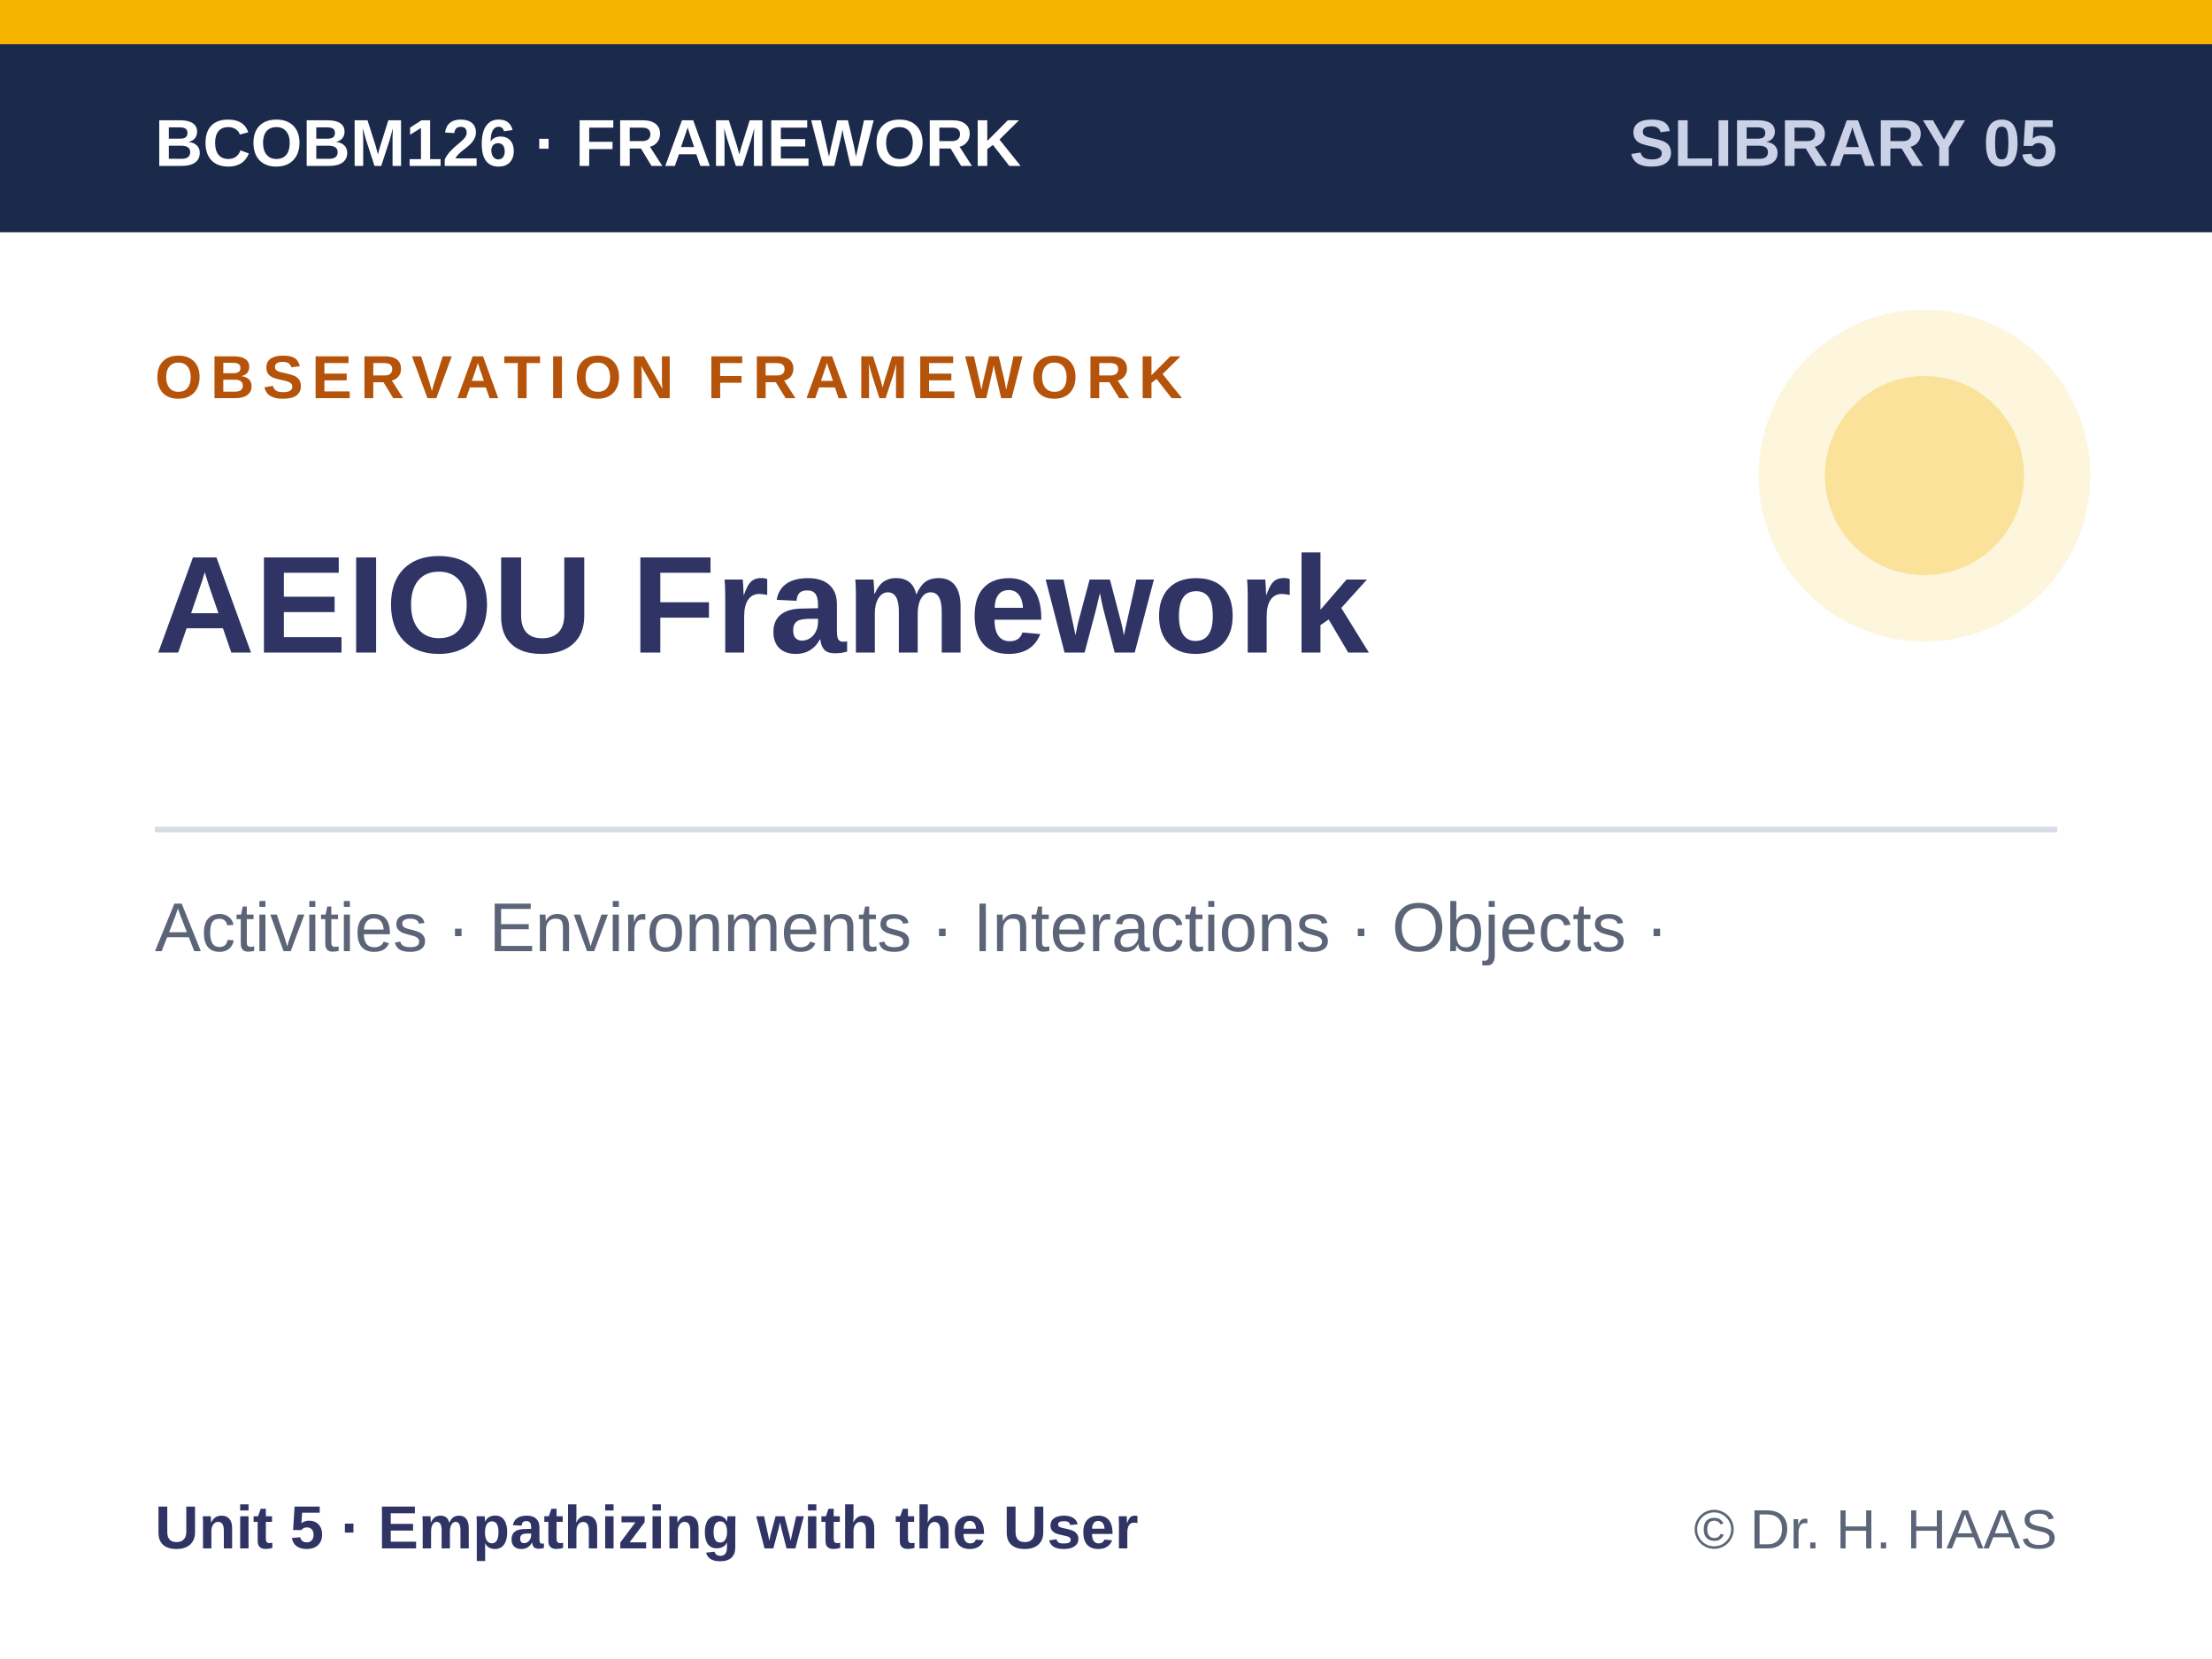
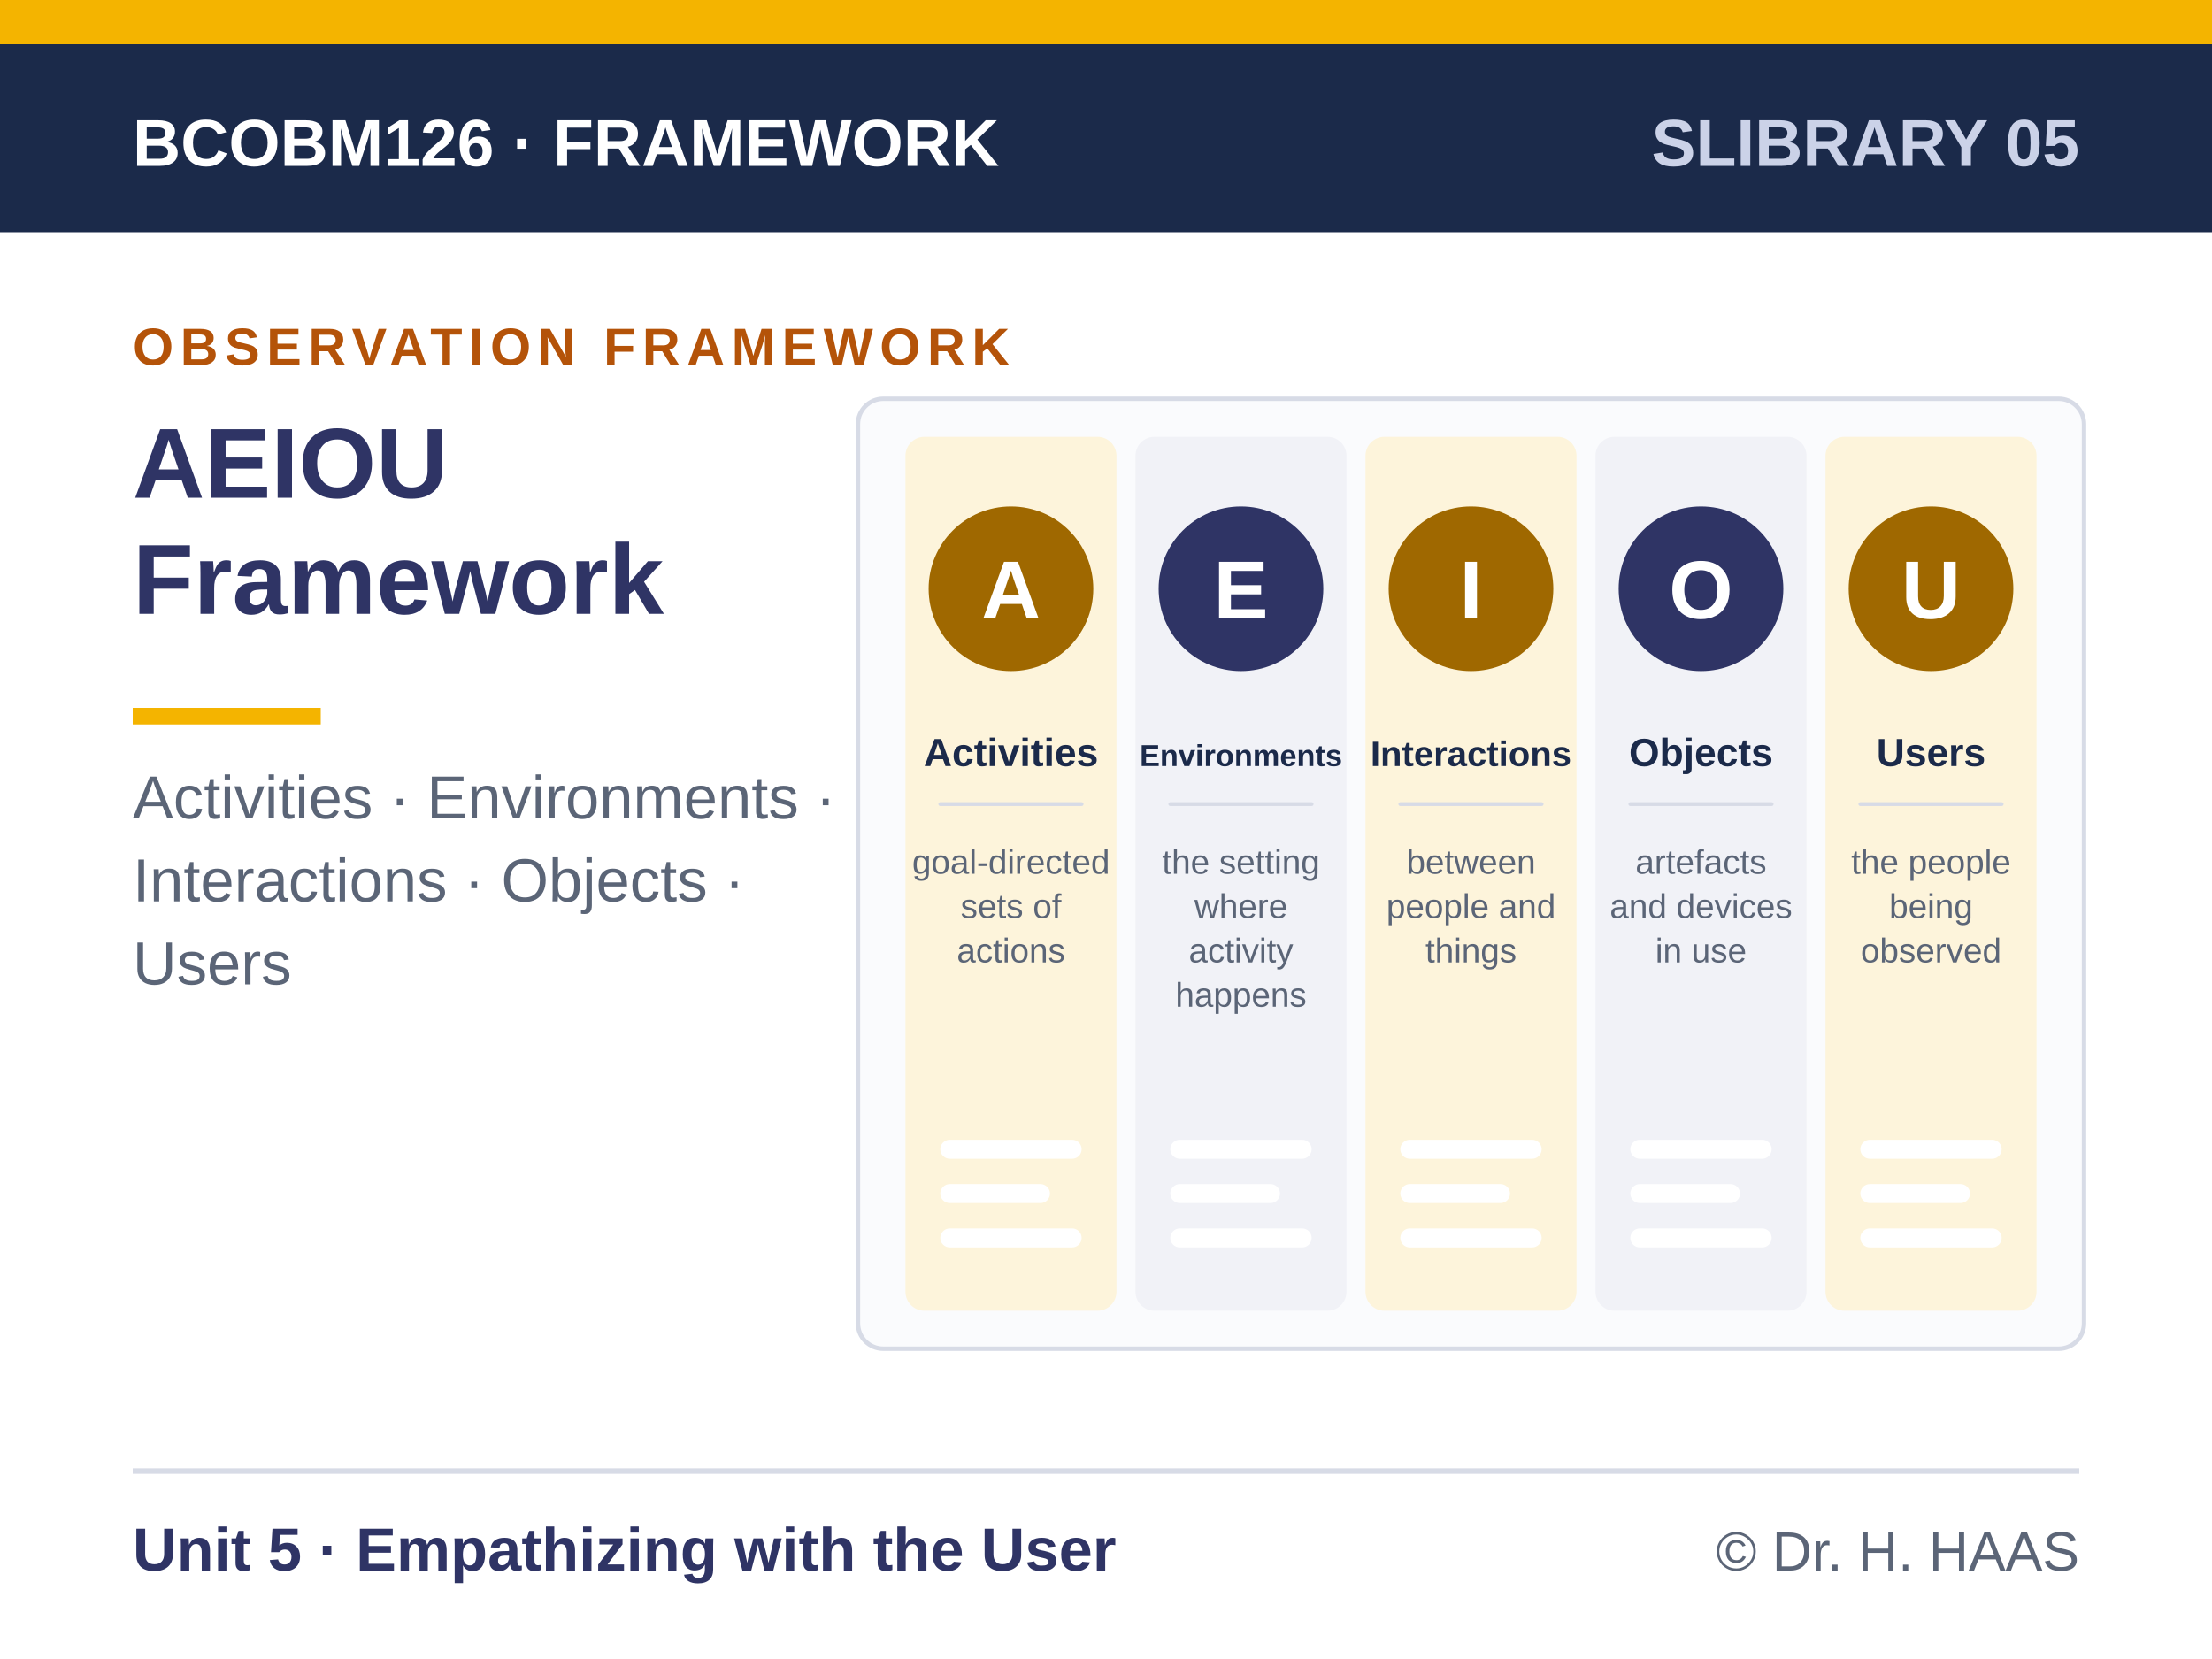
<svg xmlns="http://www.w3.org/2000/svg" viewBox="0 0 400 300" width="400" height="300" role="img" aria-label="AEIOU Framework framework thumbnail">
  <rect width="400" height="300" fill="#ffffff" />
  <rect width="400" height="8" fill="#f4b400" />
  <rect x="0" y="8" width="400" height="34" fill="#1B2A4A" />
-   <text x="28" y="30" font-family="Arial, Helvetica, sans-serif" font-size="12" font-weight="700" fill="#ffffff">BCOBM126 · FRAMEWORK</text>
-   <text x="372" y="30" text-anchor="end" font-family="Arial, Helvetica, sans-serif" font-size="12" font-weight="700" fill="#cbd2e8">SLIBRARY 05</text>
-   <circle cx="348" cy="86" r="30" fill="#f4b400" opacity="0.14" />
-   <circle cx="348" cy="86" r="18" fill="#f4b400" opacity="0.30" />
-   <text x="28" y="72" font-family="Arial, Helvetica, sans-serif" font-size="11" font-weight="700" letter-spacing="1.5" fill="#B45309">OBSERVATION FRAMEWORK</text>
-   <text x="28" y="118" font-family="Arial, Helvetica, sans-serif" font-size="25" font-weight="700" fill="#2F3465">
-     <tspan x="28" dy="0">AEIOU Framework</tspan>
-   </text>
-   <line x1="28" y1="150" x2="372" y2="150" stroke="#d7dbe6" stroke-width="1" />
-   <text x="28" y="172" font-family="Arial, Helvetica, sans-serif" font-size="12.5" fill="#5b6577">Activities · Environments · Interactions · Objects ·</text>
-   <text x="28" y="280" font-family="Arial, Helvetica, sans-serif" font-size="11" font-weight="700" fill="#2F3465">Unit 5 · Empathizing with the User</text>
-   <text x="372" y="280" text-anchor="end" font-family="Arial, Helvetica, sans-serif" font-size="10" fill="#5b6577">© Dr. H. HAAS</text>
+   <text x="24" y="30" font-family="Arial, Helvetica, sans-serif" font-size="12" font-weight="700" fill="#ffffff">BCOBM126 · FRAMEWORK</text>
+   <text x="376" y="30" text-anchor="end" font-family="Arial, Helvetica, sans-serif" font-size="12" font-weight="700" fill="#cbd2e8">SLIBRARY 05</text>
+   <text x="24" y="66" font-family="Arial, Helvetica, sans-serif" font-size="9.5" font-weight="700" letter-spacing="1.2" fill="#B45309">OBSERVATION FRAMEWORK</text>
+   <text x="24" y="90" font-family="Arial, Helvetica, sans-serif" font-size="18" font-weight="700" fill="#2F3465">AEIOU</text>
+   <text x="24" y="111" font-family="Arial, Helvetica, sans-serif" font-size="18" font-weight="700" fill="#2F3465">Framework</text>
+   <rect x="24" y="128" width="34" height="3" fill="#f4b400" />
+   <text x="24" y="148" font-family="Arial, Helvetica, sans-serif" font-size="11" fill="#5b6577">Activities · Environments ·</text>
+   <text x="24" y="163" font-family="Arial, Helvetica, sans-serif" font-size="11" fill="#5b6577">Interactions · Objects ·</text>
+   <text x="24" y="178" font-family="Arial, Helvetica, sans-serif" font-size="11" fill="#5b6577">Users</text>
+   <svg x="154.0" y="58.0" width="224.0" height="200.0" preserveAspectRatio="xMidYMid meet" version="1.1" viewBox="0 0 195.6 152">
+     <path transform="matrix(1,0,0,-1,1,151)" d="M4 0H189.6C191.811 0 193.6 1.789 193.6 4V146C193.6 148.211 191.811 150 189.6 150H4C1.789 150 0 148.211 0 146V4C0 1.789 1.789 0 4 0Z" fill="#fafbfd" fill-rule="evenodd" />
+     <path transform="matrix(1,0,0,-1,1,151)" stroke-width=".7" stroke-linecap="butt" stroke-miterlimit="10" stroke-linejoin="miter" fill="none" stroke="#d7dbe6" d="M4 0H189.6C191.811 0 193.6 1.789 193.6 4V146C193.6 148.211 191.811 150 189.6 150H4C1.789 150 0 148.211 0 146V4C0 1.789 1.789 0 4 0Z" />
+     <path transform="matrix(1,0,0,-1,1,151)" d="M10.5 6H37.82C39.478 6 40.82 7.342 40.82 9V141C40.82 142.658 39.478 144 37.82 144H10.5C8.842 144 7.5 142.658 7.5 141V9C7.5 7.342 8.842 6 10.5 6Z" fill="#fdf4db" fill-rule="evenodd" />
+     <path transform="matrix(1,0,0,-1,1,151)" d="M37.16 120C37.16 127.18 31.34 133 24.16 133 16.98 133 11.16 127.18 11.16 120 11.16 112.82 16.98 107 24.16 107 31.34 107 37.16 112.82 37.16 120" fill="#9f6800" fill-rule="evenodd" />
+     <text fill="#ffffff" xml:space="preserve" transform="matrix(1 0 -0 1 1 151)" font-size="13" font-family="Arial, Helvetica, sans-serif" font-weight="bold">
+       <tspan y="-115.32" x="19.467">A</tspan>
+     </text>
+     <text fill="#1b2a4a" xml:space="preserve" transform="matrix(1 0 -0 1 1 151)" font-size="6.2" font-family="Arial, Helvetica, sans-serif" font-weight="bold">
+       <tspan y="-92" x="10.377 14.854 18.301 20.366 22.089 25.536 27.26 29.325 31.048 34.495">Activities</tspan>
+     </text>
+     <path transform="matrix(1,0,0,-1,1,151)" stroke-width=".6" stroke-linecap="round" stroke-miterlimit="10" stroke-linejoin="miter" fill="none" stroke="#d7dbe6" d="M13 86H35.32" />
+     <text fill="#5b6577" xml:space="preserve" transform="matrix(1 0 -0 1 1 151)" font-size="5.4" font-family="Arial, Helvetica, sans-serif">
+       <tspan y="-75" x="8.554 11.556 14.559 17.561 18.76 20.558 23.561 24.759 26.558 29.56 32.26 33.761 36.764">goal-directed</tspan>
+     </text>
+     <text fill="#5b6577" xml:space="preserve" transform="matrix(1 0 -0 1 1 151)" font-size="5.4" font-family="Arial, Helvetica, sans-serif">
+       <tspan y="-68" x="16.206 18.906 21.908 23.409 26.109 27.611 30.613">sets of</tspan>
+     </text>
+     <text fill="#5b6577" xml:space="preserve" transform="matrix(1 0 -0 1 1 151)" font-size="5.4" font-family="Arial, Helvetica, sans-serif">
+       <tspan y="-61" x="15.606 18.609 21.309 22.81 24.009 27.011 30.014">actions</tspan>
+     </text>
+     <path transform="matrix(1,0,0,-1,1,151)" d="M14.5 16H33.82C34.649 16 35.32 16.671 35.32 17.5 35.32 18.329 34.649 19 33.82 19H14.5C13.671 19 13 18.329 13 17.5 13 16.671 13.671 16 14.5 16Z" fill="#ffffff" fill-rule="evenodd" />
+     <path transform="matrix(1,0,0,-1,1,151)" d="M14.5 23H28.82C29.649 23 30.32 23.671 30.32 24.5 30.32 25.329 29.649 26 28.82 26H14.5C13.671 26 13 25.329 13 24.5 13 23.671 13.671 23 14.5 23Z" fill="#ffffff" fill-rule="evenodd" />
+     <path transform="matrix(1,0,0,-1,1,151)" d="M14.5 30H33.82C34.649 30 35.32 30.671 35.32 31.5 35.32 32.329 34.649 33 33.82 33H14.5C13.671 33 13 32.329 13 31.5 13 30.671 13.671 30 14.5 30Z" fill="#ffffff" fill-rule="evenodd" />
+     <path transform="matrix(1,0,0,-1,1,151)" d="M46.82 6H74.14C75.798 6 77.14 7.342 77.14 9V141C77.14 142.658 75.798 144 74.14 144H46.82C45.162 144 43.82 142.658 43.82 141V9C43.82 7.342 45.162 6 46.82 6Z" fill="#f1f2f7" fill-rule="evenodd" />
+     <path transform="matrix(1,0,0,-1,1,151)" d="M73.48 120C73.48 127.18 67.66 133 60.48 133 53.3 133 47.48 127.18 47.48 120 47.48 112.82 53.3 107 60.48 107 67.66 107 73.48 112.82 73.48 120" fill="#2f3465" fill-rule="evenodd" />
+     <text fill="#ffffff" xml:space="preserve" transform="matrix(1 0 -0 1 1 151)" font-size="13" font-family="Arial, Helvetica, sans-serif" font-weight="bold">
+       <tspan y="-115.32" x="56.145">E</tspan>
+     </text>
+     <text fill="#1b2a4a" xml:space="preserve" transform="matrix(1 0 -0 1 1 151)" font-size="4.8" font-family="Arial, Helvetica, sans-serif" font-weight="bold">
+       <tspan y="-92" x="44.477 47.678 50.611 53.28 54.614 56.482 59.414 62.347 66.614 69.283 72.216 73.814">Environments</tspan>
+     </text>
+     <path transform="matrix(1,0,0,-1,1,151)" stroke-width=".6" stroke-linecap="round" stroke-miterlimit="10" stroke-linejoin="miter" fill="none" stroke="#d7dbe6" d="M49.32 86H71.64" />
+     <text fill="#5b6577" xml:space="preserve" transform="matrix(1 0 -0 1 1 151)" font-size="5.4" font-family="Arial, Helvetica, sans-serif">
+       <tspan y="-75" x="48.022 49.523 52.526 55.528 57.029 59.729 62.732 64.233 65.734 66.933 69.935">the setting</tspan>
+     </text>
+     <text fill="#5b6577" xml:space="preserve" transform="matrix(1 0 -0 1 1 151)" font-size="5.4" font-family="Arial, Helvetica, sans-serif">
+       <tspan y="-68" x="53.128 57.027 60.029 63.031 64.83">where</tspan>
+     </text>
+     <text fill="#5b6577" xml:space="preserve" transform="matrix(1 0 -0 1 1 151)" font-size="5.4" font-family="Arial, Helvetica, sans-serif">
+       <tspan y="-61" x="52.229 55.231 57.931 59.432 60.631 63.331 64.53 66.031">activity</tspan>
+     </text>
+     <text fill="#5b6577" xml:space="preserve" transform="matrix(1 0 -0 1 1 151)" font-size="5.4" font-family="Arial, Helvetica, sans-serif">
+       <tspan y="-54" x="50.123 53.125 56.128 59.13 62.132 65.135 68.137">happens</tspan>
+     </text>
+     <path transform="matrix(1,0,0,-1,1,151)" d="M50.82 16H70.14C70.969 16 71.64 16.671 71.64 17.5 71.64 18.329 70.969 19 70.14 19H50.82C49.991 19 49.32 18.329 49.32 17.5 49.32 16.671 49.991 16 50.82 16Z" fill="#ffffff" fill-rule="evenodd" />
+     <path transform="matrix(1,0,0,-1,1,151)" d="M50.82 23H65.14C65.969 23 66.64 23.671 66.64 24.5 66.64 25.329 65.969 26 65.14 26H50.82C49.991 26 49.32 25.329 49.32 24.5 49.32 23.671 49.991 23 50.82 23Z" fill="#ffffff" fill-rule="evenodd" />
+     <path transform="matrix(1,0,0,-1,1,151)" d="M50.82 30H70.14C70.969 30 71.64 30.671 71.64 31.5 71.64 32.329 70.969 33 70.14 33H50.82C49.991 33 49.32 32.329 49.32 31.5 49.32 30.671 49.991 30 50.82 30Z" fill="#ffffff" fill-rule="evenodd" />
+     <path transform="matrix(1,0,0,-1,1,151)" d="M83.14 6H110.46C112.118 6 113.46 7.342 113.46 9V141C113.46 142.658 112.118 144 110.46 144H83.14C81.482 144 80.14 142.658 80.14 141V9C80.14 7.342 81.482 6 83.14 6Z" fill="#fdf4db" fill-rule="evenodd" />
+     <path transform="matrix(1,0,0,-1,1,151)" d="M109.8 120C109.8 127.18 103.98 133 96.8 133 89.62 133 83.8 127.18 83.8 120 83.8 112.82 89.62 107 96.8 107 103.98 107 109.8 112.82 109.8 120" fill="#9f6800" fill-rule="evenodd" />
+     <text fill="#ffffff" xml:space="preserve" transform="matrix(1 0 -0 1 1 151)" font-size="13" font-family="Arial, Helvetica, sans-serif" font-weight="bold">
+       <tspan y="-115.32" x="94.993">I</tspan>
+     </text>
+     <text fill="#1b2a4a" xml:space="preserve" transform="matrix(1 0 -0 1 1 151)" font-size="5.6" font-family="Arial, Helvetica, sans-serif" font-weight="bold">
+       <tspan y="-92" x="80.93 82.486 85.908 87.773 90.886 93.065 96.178 99.292 101.157 102.714 106.135 109.557">Interactions</tspan>
+     </text>
+     <path transform="matrix(1,0,0,-1,1,151)" stroke-width=".6" stroke-linecap="round" stroke-miterlimit="10" stroke-linejoin="miter" fill="none" stroke="#d7dbe6" d="M85.64 86H107.96" />
+     <text fill="#5b6577" xml:space="preserve" transform="matrix(1 0 -0 1 1 151)" font-size="5.4" font-family="Arial, Helvetica, sans-serif">
+       <tspan y="-75" x="86.594 89.596 92.599 94.1 97.999 101.001 104.004">between</tspan>
+     </text>
+     <text fill="#5b6577" xml:space="preserve" transform="matrix(1 0 -0 1 1 151)" font-size="5.4" font-family="Arial, Helvetica, sans-serif">
+       <tspan y="-68" x="83.44 86.443 89.445 92.448 95.45 96.649 99.651 101.152 104.155 107.157">people and</tspan>
+     </text>
+     <text fill="#5b6577" xml:space="preserve" transform="matrix(1 0 -0 1 1 151)" font-size="5.4" font-family="Arial, Helvetica, sans-serif">
+       <tspan y="-61" x="89.596 91.098 94.1 95.299 98.301 101.304">things</tspan>
+     </text>
+     <path transform="matrix(1,0,0,-1,1,151)" d="M87.14 16H106.46C107.289 16 107.96 16.671 107.96 17.5 107.96 18.329 107.289 19 106.46 19H87.14C86.311 19 85.64 18.329 85.64 17.5 85.64 16.671 86.311 16 87.14 16Z" fill="#ffffff" fill-rule="evenodd" />
+     <path transform="matrix(1,0,0,-1,1,151)" d="M87.14 23H101.46C102.289 23 102.96 23.671 102.96 24.5 102.96 25.329 102.289 26 101.46 26H87.14C86.311 26 85.64 25.329 85.64 24.5 85.64 23.671 86.311 23 87.14 23Z" fill="#ffffff" fill-rule="evenodd" />
+     <path transform="matrix(1,0,0,-1,1,151)" d="M87.14 30H106.46C107.289 30 107.96 30.671 107.96 31.5 107.96 32.329 107.289 33 106.46 33H87.14C86.311 33 85.64 32.329 85.64 31.5 85.64 30.671 86.311 30 87.14 30Z" fill="#ffffff" fill-rule="evenodd" />
+     <path transform="matrix(1,0,0,-1,1,151)" d="M119.46 6H146.78C148.438 6 149.78 7.342 149.78 9V141C149.78 142.658 148.438 144 146.78 144H119.46C117.802 144 116.46 142.658 116.46 141V9C116.46 7.342 117.802 6 119.46 6Z" fill="#f1f2f7" fill-rule="evenodd" />
+     <path transform="matrix(1,0,0,-1,1,151)" d="M146.12 120C146.12 127.18 140.3 133 133.12 133 125.94 133 120.12 127.18 120.12 120 120.12 112.82 125.94 107 133.12 107 140.3 107 146.12 112.82 146.12 120" fill="#2f3465" fill-rule="evenodd" />
+     <text fill="#ffffff" xml:space="preserve" transform="matrix(1 0 -0 1 1 151)" font-size="13" font-family="Arial, Helvetica, sans-serif" font-weight="bold">
+       <tspan y="-115.32" x="128.063">O</tspan>
+     </text>
+     <text fill="#1b2a4a" xml:space="preserve" transform="matrix(1 0 -0 1 1 151)" font-size="6.2" font-family="Arial, Helvetica, sans-serif" font-weight="bold">
+       <tspan y="-92" x="121.749 126.573 130.361 132.085 135.532 138.979 141.044">Objects</tspan>
+     </text>
+     <path transform="matrix(1,0,0,-1,1,151)" stroke-width=".6" stroke-linecap="round" stroke-miterlimit="10" stroke-linejoin="miter" fill="none" stroke="#d7dbe6" d="M121.96 86H144.28" />
+     <text fill="#5b6577" xml:space="preserve" transform="matrix(1 0 -0 1 1 151)" font-size="5.4" font-family="Arial, Helvetica, sans-serif">
+       <tspan y="-75" x="122.766 125.768 127.566 129.067 132.07 133.571 136.573 139.273 140.774">artefacts</tspan>
+     </text>
+     <text fill="#5b6577" xml:space="preserve" transform="matrix(1 0 -0 1 1 151)" font-size="5.4" font-family="Arial, Helvetica, sans-serif">
+       <tspan y="-68" x="118.713 121.715 124.718 127.72 129.221 132.224 135.226 137.926 139.125 141.825 144.827">and devices</tspan>
+     </text>
+     <text fill="#5b6577" xml:space="preserve" transform="matrix(1 0 -0 1 1 151)" font-size="5.4" font-family="Arial, Helvetica, sans-serif">
+       <tspan y="-61" x="125.916 127.115 130.118 131.619 134.621 137.321">in use</tspan>
+     </text>
+     <path transform="matrix(1,0,0,-1,1,151)" d="M123.46 16H142.78C143.609 16 144.28 16.671 144.28 17.5 144.28 18.329 143.609 19 142.78 19H123.46C122.631 19 121.96 18.329 121.96 17.5 121.96 16.671 122.631 16 123.46 16Z" fill="#ffffff" fill-rule="evenodd" />
+     <path transform="matrix(1,0,0,-1,1,151)" d="M123.46 23H137.78C138.609 23 139.28 23.671 139.28 24.5 139.28 25.329 138.609 26 137.78 26H123.46C122.631 26 121.96 25.329 121.96 24.5 121.96 23.671 122.631 23 123.46 23Z" fill="#ffffff" fill-rule="evenodd" />
+     <path transform="matrix(1,0,0,-1,1,151)" d="M123.46 30H142.78C143.609 30 144.28 30.671 144.28 31.5 144.28 32.329 143.609 33 142.78 33H123.46C122.631 33 121.96 32.329 121.96 31.5 121.96 30.671 122.631 30 123.46 30Z" fill="#ffffff" fill-rule="evenodd" />
+     <path transform="matrix(1,0,0,-1,1,151)" d="M155.78 6H183.1C184.758 6 186.1 7.342 186.1 9V141C186.1 142.658 184.758 144 183.1 144H155.78C154.122 144 152.78 142.658 152.78 141V9C152.78 7.342 154.122 6 155.78 6Z" fill="#fdf4db" fill-rule="evenodd" />
+     <path transform="matrix(1,0,0,-1,1,151)" d="M182.44 120C182.44 127.18 176.62 133 169.44 133 162.26 133 156.44 127.18 156.44 120 156.44 112.82 162.26 107 169.44 107 176.62 107 182.44 112.82 182.44 120" fill="#9f6800" fill-rule="evenodd" />
+     <text fill="#ffffff" xml:space="preserve" transform="matrix(1 0 -0 1 1 151)" font-size="13" font-family="Arial, Helvetica, sans-serif" font-weight="bold">
+       <tspan y="-115.32" x="164.747">U</tspan>
+     </text>
+     <text fill="#1b2a4a" xml:space="preserve" transform="matrix(1 0 -0 1 1 151)" font-size="6.2" font-family="Arial, Helvetica, sans-serif" font-weight="bold">
+       <tspan y="-92" x="160.825 165.302 168.749 172.196 174.608">Users</tspan>
+     </text>
+     <path transform="matrix(1,0,0,-1,1,151)" stroke-width=".6" stroke-linecap="round" stroke-miterlimit="10" stroke-linejoin="miter" fill="none" stroke="#d7dbe6" d="M158.28 86H180.6" />
+     <text fill="#5b6577" xml:space="preserve" transform="matrix(1 0 -0 1 1 151)" font-size="5.4" font-family="Arial, Helvetica, sans-serif">
+       <tspan y="-75" x="156.831 158.332 161.335 164.337 165.838 168.841 171.843 174.845 177.848 179.047">the people</tspan>
+     </text>
+     <text fill="#5b6577" xml:space="preserve" transform="matrix(1 0 -0 1 1 151)" font-size="5.4" font-family="Arial, Helvetica, sans-serif">
+       <tspan y="-68" x="162.836 165.838 168.841 170.039 173.042">being</tspan>
+     </text>
+     <text fill="#5b6577" xml:space="preserve" transform="matrix(1 0 -0 1 1 151)" font-size="5.4" font-family="Arial, Helvetica, sans-serif">
+       <tspan y="-61" x="158.335 161.337 164.34 167.04 170.042 171.84 174.54 177.543">observed</tspan>
+     </text>
+     <path transform="matrix(1,0,0,-1,1,151)" d="M159.78 16H179.1C179.929 16 180.6 16.671 180.6 17.5 180.6 18.329 179.929 19 179.1 19H159.78C158.951 19 158.28 18.329 158.28 17.5 158.28 16.671 158.951 16 159.78 16Z" fill="#ffffff" fill-rule="evenodd" />
+     <path transform="matrix(1,0,0,-1,1,151)" d="M159.78 23H174.1C174.929 23 175.6 23.671 175.6 24.5 175.6 25.329 174.929 26 174.1 26H159.78C158.951 26 158.28 25.329 158.28 24.5 158.28 23.671 158.951 23 159.78 23Z" fill="#ffffff" fill-rule="evenodd" />
+     <path transform="matrix(1,0,0,-1,1,151)" d="M159.78 30H179.1C179.929 30 180.6 30.671 180.6 31.5 180.6 32.329 179.929 33 179.1 33H159.78C158.951 33 158.28 32.329 158.28 31.5 158.28 30.671 158.951 30 159.78 30Z" fill="#ffffff" fill-rule="evenodd" />
+   </svg>
+   <line x1="24" y1="266" x2="376" y2="266" stroke="#d7dbe6" stroke-width="1" />
+   <text x="24" y="284" font-family="Arial, Helvetica, sans-serif" font-size="11" font-weight="700" fill="#2F3465">Unit 5 · Empathizing with the User</text>
+   <text x="376" y="284" text-anchor="end" font-family="Arial, Helvetica, sans-serif" font-size="10" fill="#5b6577">© Dr. H. HAAS</text>
</svg>
